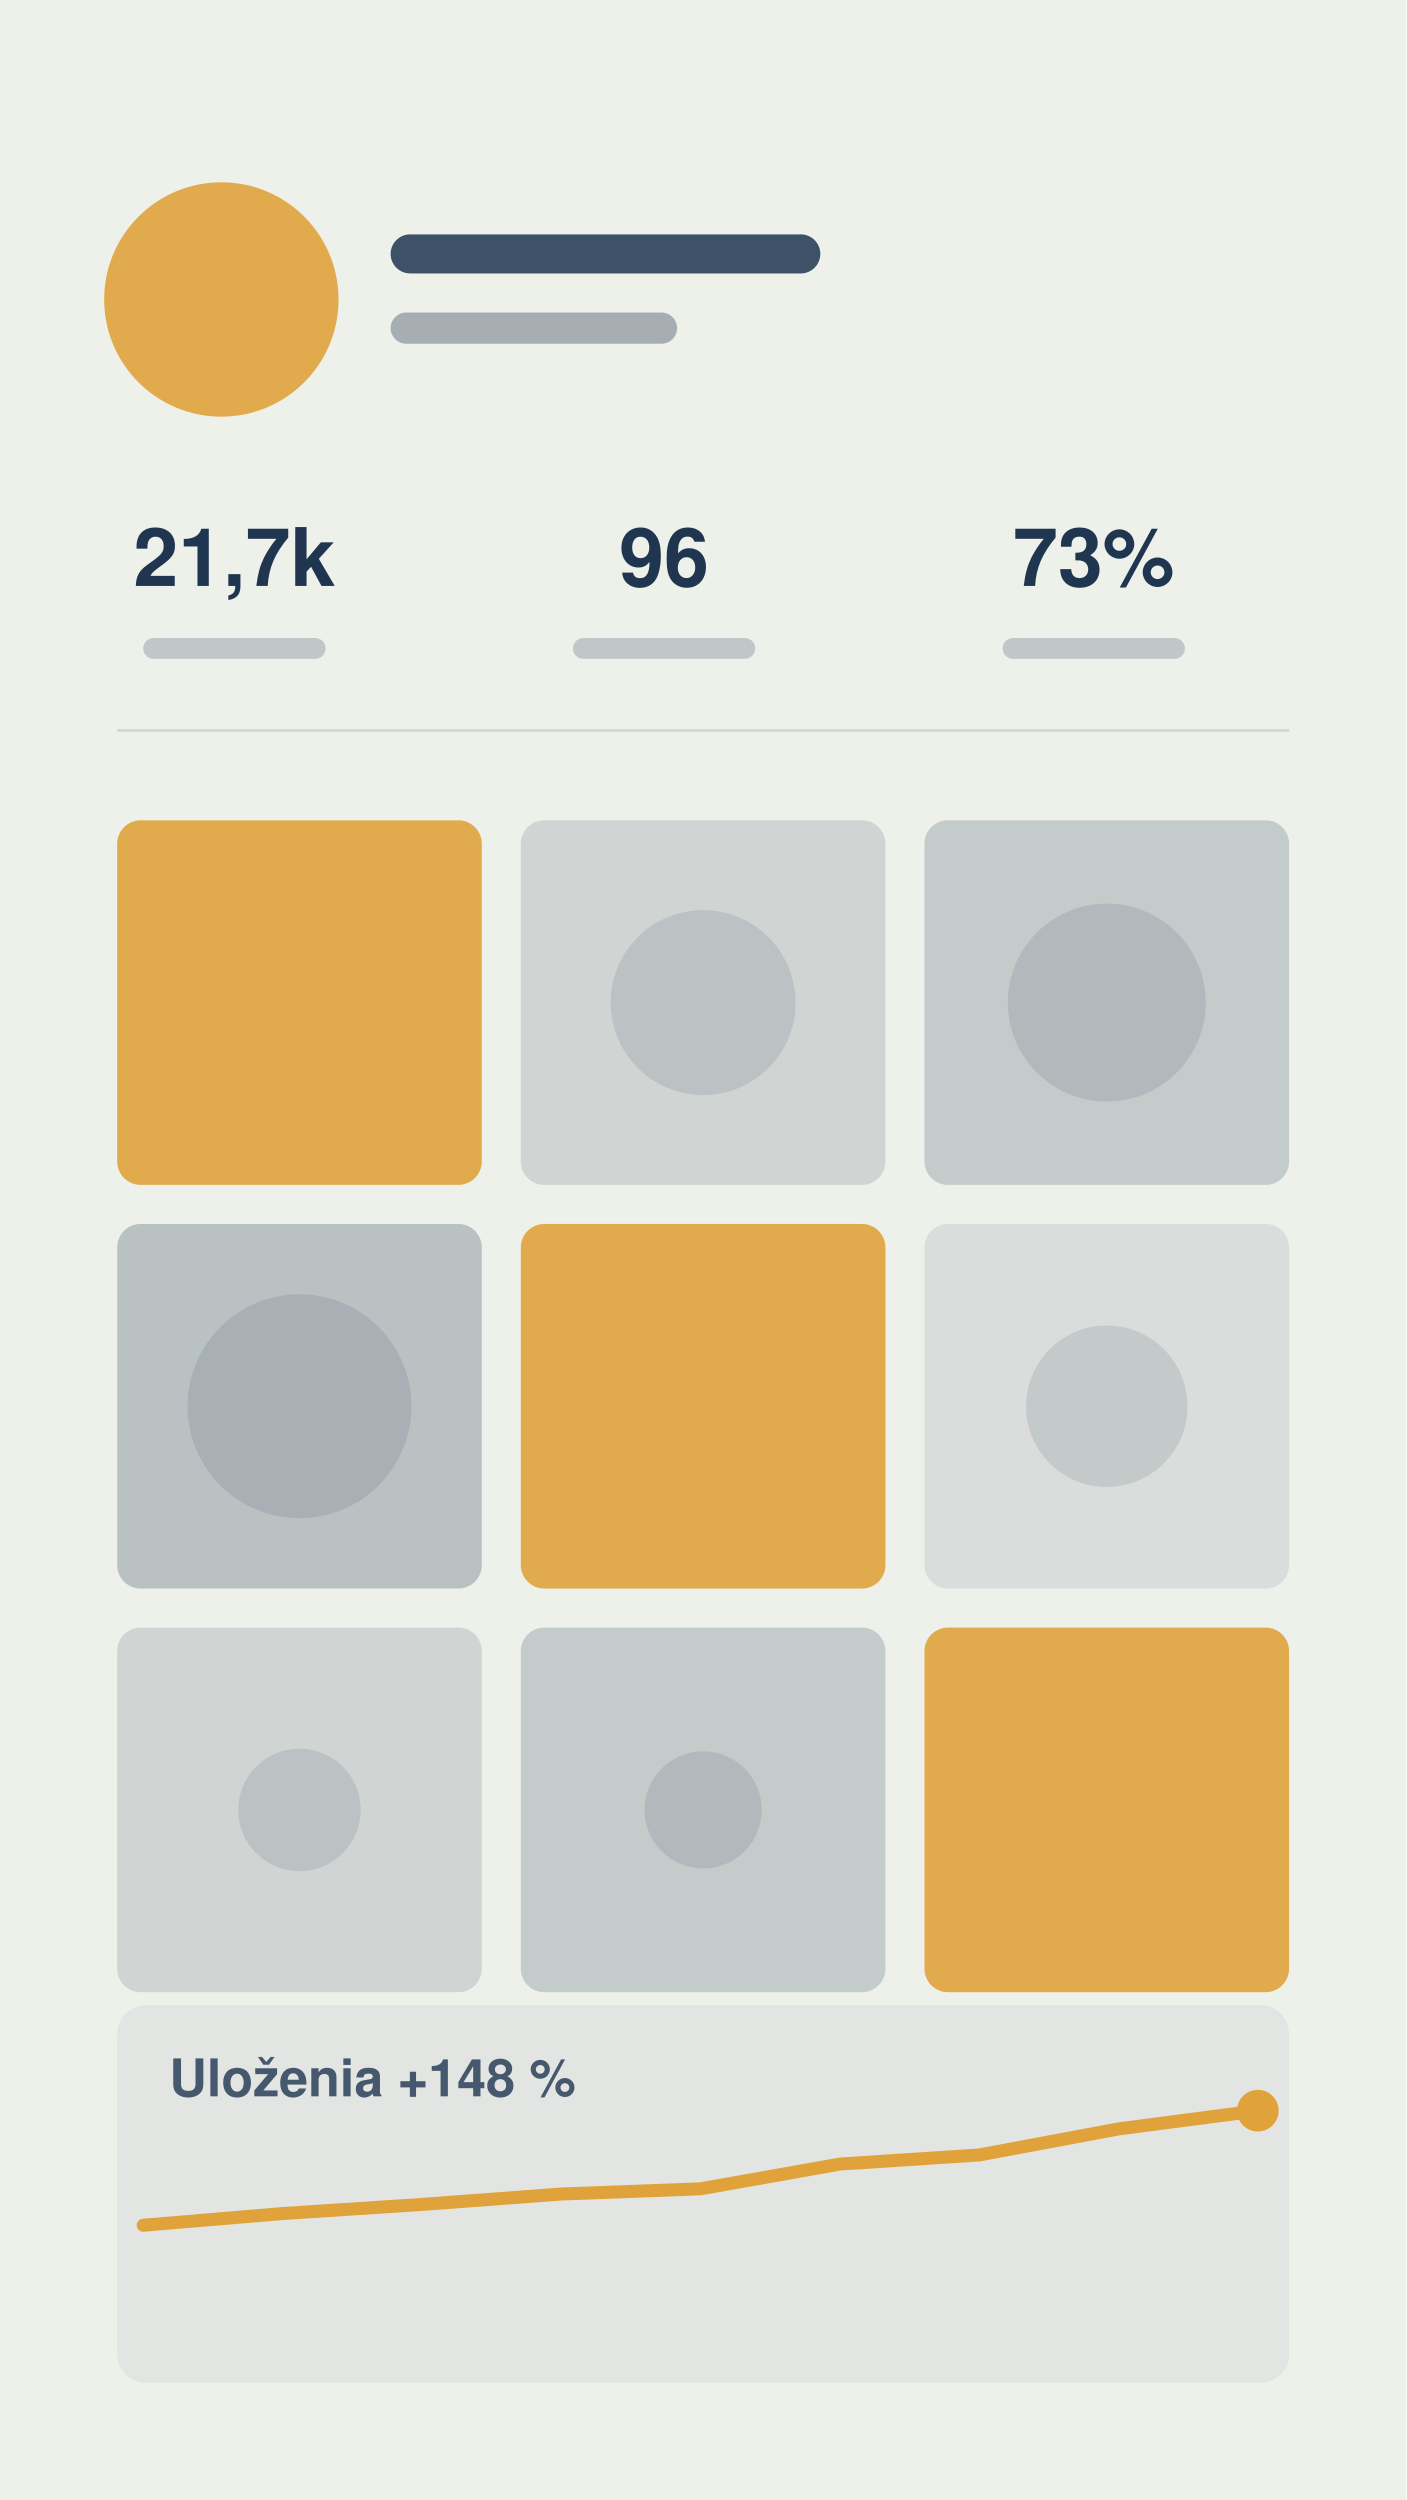
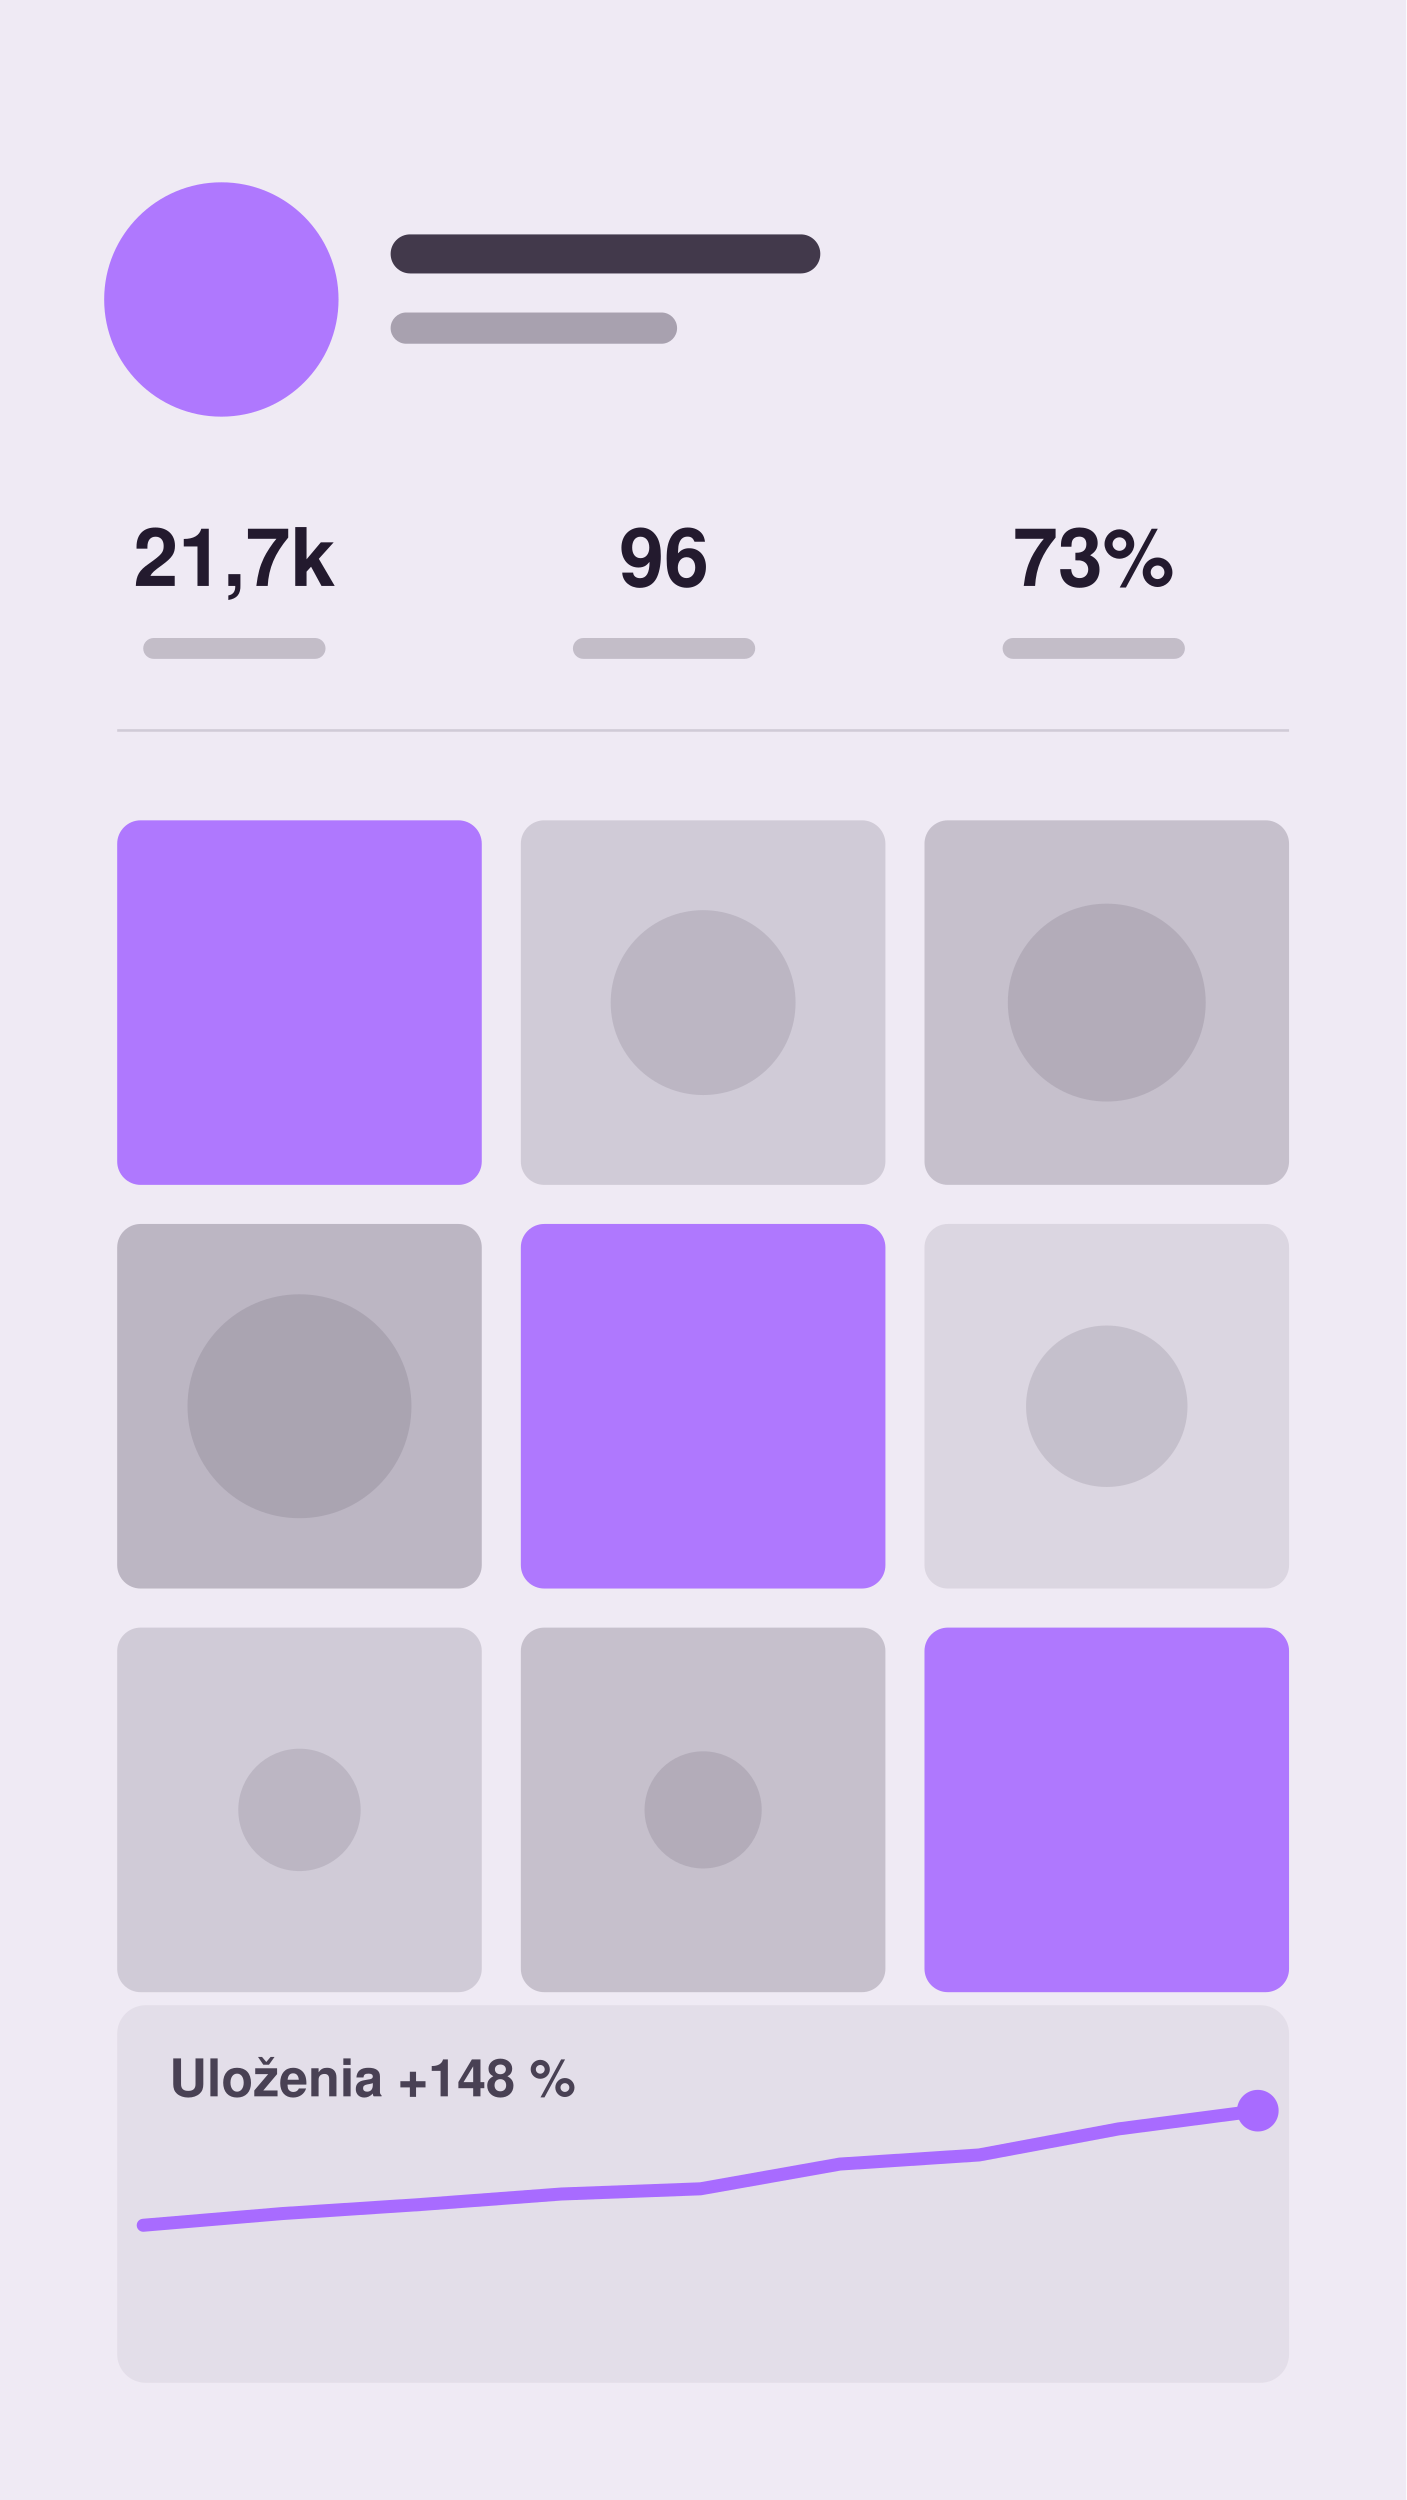
<svg xmlns="http://www.w3.org/2000/svg" viewBox="0 0 1080 1920" width="1080" height="1920">
-   <rect width="1080" height="1920" fill="#eef0ea" />
-   <circle cx="170" cy="230" r="90" fill="#e0a33c" opacity="0.9" />
-   <rect x="300" y="180" width="330" height="30" rx="15" fill="#1f3550" opacity="0.85" />
-   <rect x="300" y="240" width="220" height="24" rx="12" fill="#1f3550" opacity="0.35" />
-   <text x="180" y="450" font-family="Helvetica,Arial,sans-serif" font-size="62" font-weight="700" fill="#1f3550" text-anchor="middle">21,7k</text>
-   <rect x="110" y="490" width="140" height="16" rx="8" fill="#1f3550" opacity="0.22" />
-   <text x="510" y="450" font-family="Helvetica,Arial,sans-serif" font-size="62" font-weight="700" fill="#1f3550" text-anchor="middle">96</text>
-   <rect x="440" y="490" width="140" height="16" rx="8" fill="#1f3550" opacity="0.22" />
-   <text x="840" y="450" font-family="Helvetica,Arial,sans-serif" font-size="62" font-weight="700" fill="#1f3550" text-anchor="middle">73%</text>
-   <rect x="770" y="490" width="140" height="16" rx="8" fill="#1f3550" opacity="0.22" />
-   <rect x="90" y="560" width="900" height="2" fill="#1f3550" opacity="0.15" />
-   <rect x="90" y="630" width="280" height="280" rx="18" fill="#e0a33c" opacity="0.9" />
-   <rect x="400" y="630" width="280" height="280" rx="18" fill="#1f3550" opacity="0.15" />
-   <circle cx="540" cy="770" r="71" fill="#1f3550" opacity="0.12" />
-   <rect x="710" y="630" width="280" height="280" rx="18" fill="#1f3550" opacity="0.2" />
-   <circle cx="850" cy="770" r="76" fill="#1f3550" opacity="0.12" />
-   <rect x="90" y="940" width="280" height="280" rx="18" fill="#1f3550" opacity="0.25" />
-   <circle cx="230" cy="1080" r="86" fill="#1f3550" opacity="0.12" />
-   <rect x="400" y="940" width="280" height="280" rx="18" fill="#e0a33c" opacity="0.9" />
-   <rect x="710" y="940" width="280" height="280" rx="18" fill="#1f3550" opacity="0.1" />
-   <circle cx="850" cy="1080" r="62" fill="#1f3550" opacity="0.12" />
-   <rect x="90" y="1250" width="280" height="280" rx="18" fill="#1f3550" opacity="0.15" />
-   <circle cx="230" cy="1390" r="47" fill="#1f3550" opacity="0.12" />
-   <rect x="400" y="1250" width="280" height="280" rx="18" fill="#1f3550" opacity="0.2" />
-   <circle cx="540" cy="1390" r="45" fill="#1f3550" opacity="0.12" />
-   <rect x="710" y="1250" width="280" height="280" rx="18" fill="#e0a33c" opacity="0.9" />
-   <rect x="90" y="1540" width="900" height="290" rx="22" fill="#1f3550" opacity="0.06" />
-   <path d="M110 1709 L217 1700 L324 1693 L431 1685 L538 1681 L645 1662 L752 1655 L859 1635 L966 1621" fill="none" stroke="#e0a33c" stroke-width="10" stroke-linecap="round" stroke-linejoin="round" />
-   <circle cx="966" cy="1621" r="16" fill="#e0a33c" />
-   <text x="130" y="1610" font-family="Helvetica,Arial,sans-serif" font-size="40" font-weight="700" fill="#1f3550" opacity="0.8">Uloženia +148 %</text>
+   <rect width="1080" height="1920" fill="#efeaf4" />
+   <circle cx="170" cy="230" r="90" fill="#a86bff" opacity="0.9" />
+   <rect x="300" y="180" width="330" height="30" rx="15" fill="#231a2e" opacity="0.85" />
+   <rect x="300" y="240" width="220" height="24" rx="12" fill="#231a2e" opacity="0.35" />
+   <text x="180" y="450" font-family="Helvetica,Arial,sans-serif" font-size="62" font-weight="700" fill="#231a2e" text-anchor="middle">21,7k</text>
+   <rect x="110" y="490" width="140" height="16" rx="8" fill="#231a2e" opacity="0.22" />
+   <text x="510" y="450" font-family="Helvetica,Arial,sans-serif" font-size="62" font-weight="700" fill="#231a2e" text-anchor="middle">96</text>
+   <rect x="440" y="490" width="140" height="16" rx="8" fill="#231a2e" opacity="0.22" />
+   <text x="840" y="450" font-family="Helvetica,Arial,sans-serif" font-size="62" font-weight="700" fill="#231a2e" text-anchor="middle">73%</text>
+   <rect x="770" y="490" width="140" height="16" rx="8" fill="#231a2e" opacity="0.22" />
+   <rect x="90" y="560" width="900" height="2" fill="#231a2e" opacity="0.15" />
+   <rect x="90" y="630" width="280" height="280" rx="18" fill="#a86bff" opacity="0.9" />
+   <rect x="400" y="630" width="280" height="280" rx="18" fill="#231a2e" opacity="0.15" />
+   <circle cx="540" cy="770" r="71" fill="#231a2e" opacity="0.12" />
+   <rect x="710" y="630" width="280" height="280" rx="18" fill="#231a2e" opacity="0.2" />
+   <circle cx="850" cy="770" r="76" fill="#231a2e" opacity="0.12" />
+   <rect x="90" y="940" width="280" height="280" rx="18" fill="#231a2e" opacity="0.25" />
+   <circle cx="230" cy="1080" r="86" fill="#231a2e" opacity="0.12" />
+   <rect x="400" y="940" width="280" height="280" rx="18" fill="#a86bff" opacity="0.9" />
+   <rect x="710" y="940" width="280" height="280" rx="18" fill="#231a2e" opacity="0.1" />
+   <circle cx="850" cy="1080" r="62" fill="#231a2e" opacity="0.12" />
+   <rect x="90" y="1250" width="280" height="280" rx="18" fill="#231a2e" opacity="0.15" />
+   <circle cx="230" cy="1390" r="47" fill="#231a2e" opacity="0.12" />
+   <rect x="400" y="1250" width="280" height="280" rx="18" fill="#231a2e" opacity="0.2" />
+   <circle cx="540" cy="1390" r="45" fill="#231a2e" opacity="0.12" />
+   <rect x="710" y="1250" width="280" height="280" rx="18" fill="#a86bff" opacity="0.9" />
+   <rect x="90" y="1540" width="900" height="290" rx="22" fill="#231a2e" opacity="0.06" />
+   <path d="M110 1709 L217 1700 L324 1693 L431 1685 L538 1681 L645 1662 L752 1655 L859 1635 L966 1621" fill="none" stroke="#a86bff" stroke-width="10" stroke-linecap="round" stroke-linejoin="round" />
+   <circle cx="966" cy="1621" r="16" fill="#a86bff" />
+   <text x="130" y="1610" font-family="Helvetica,Arial,sans-serif" font-size="40" font-weight="700" fill="#231a2e" opacity="0.8">Uloženia +148 %</text>
</svg>
